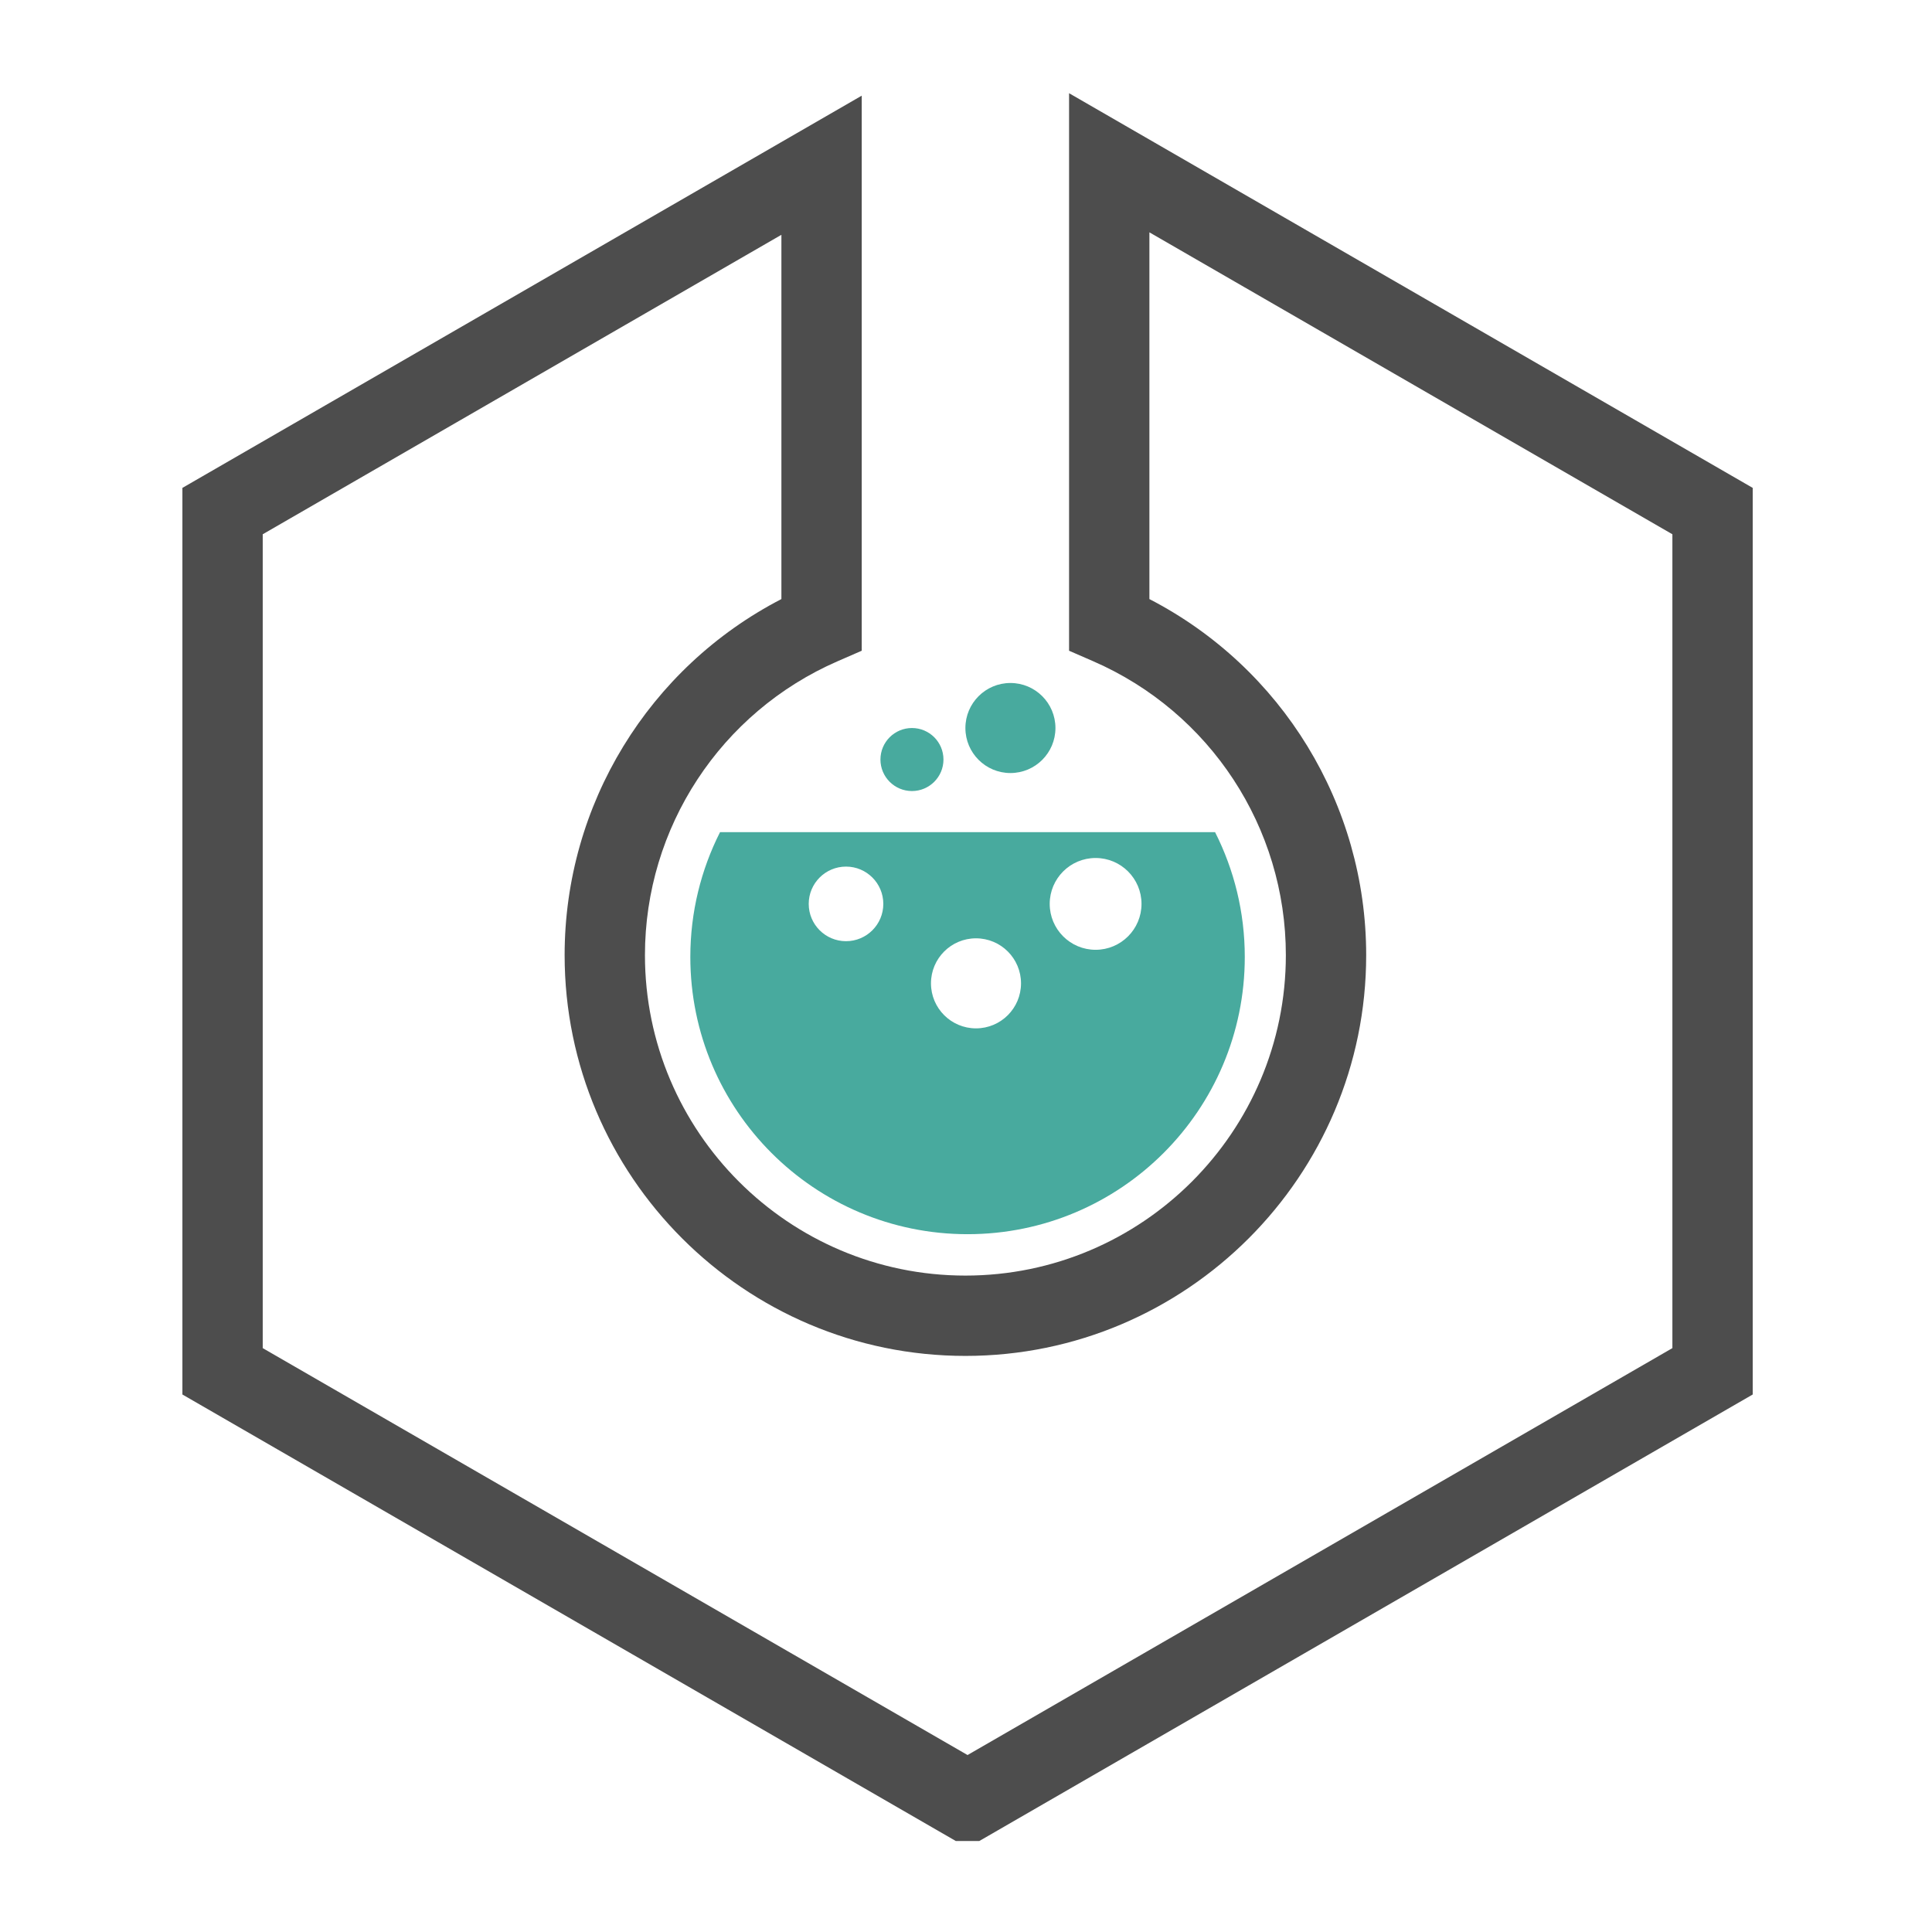
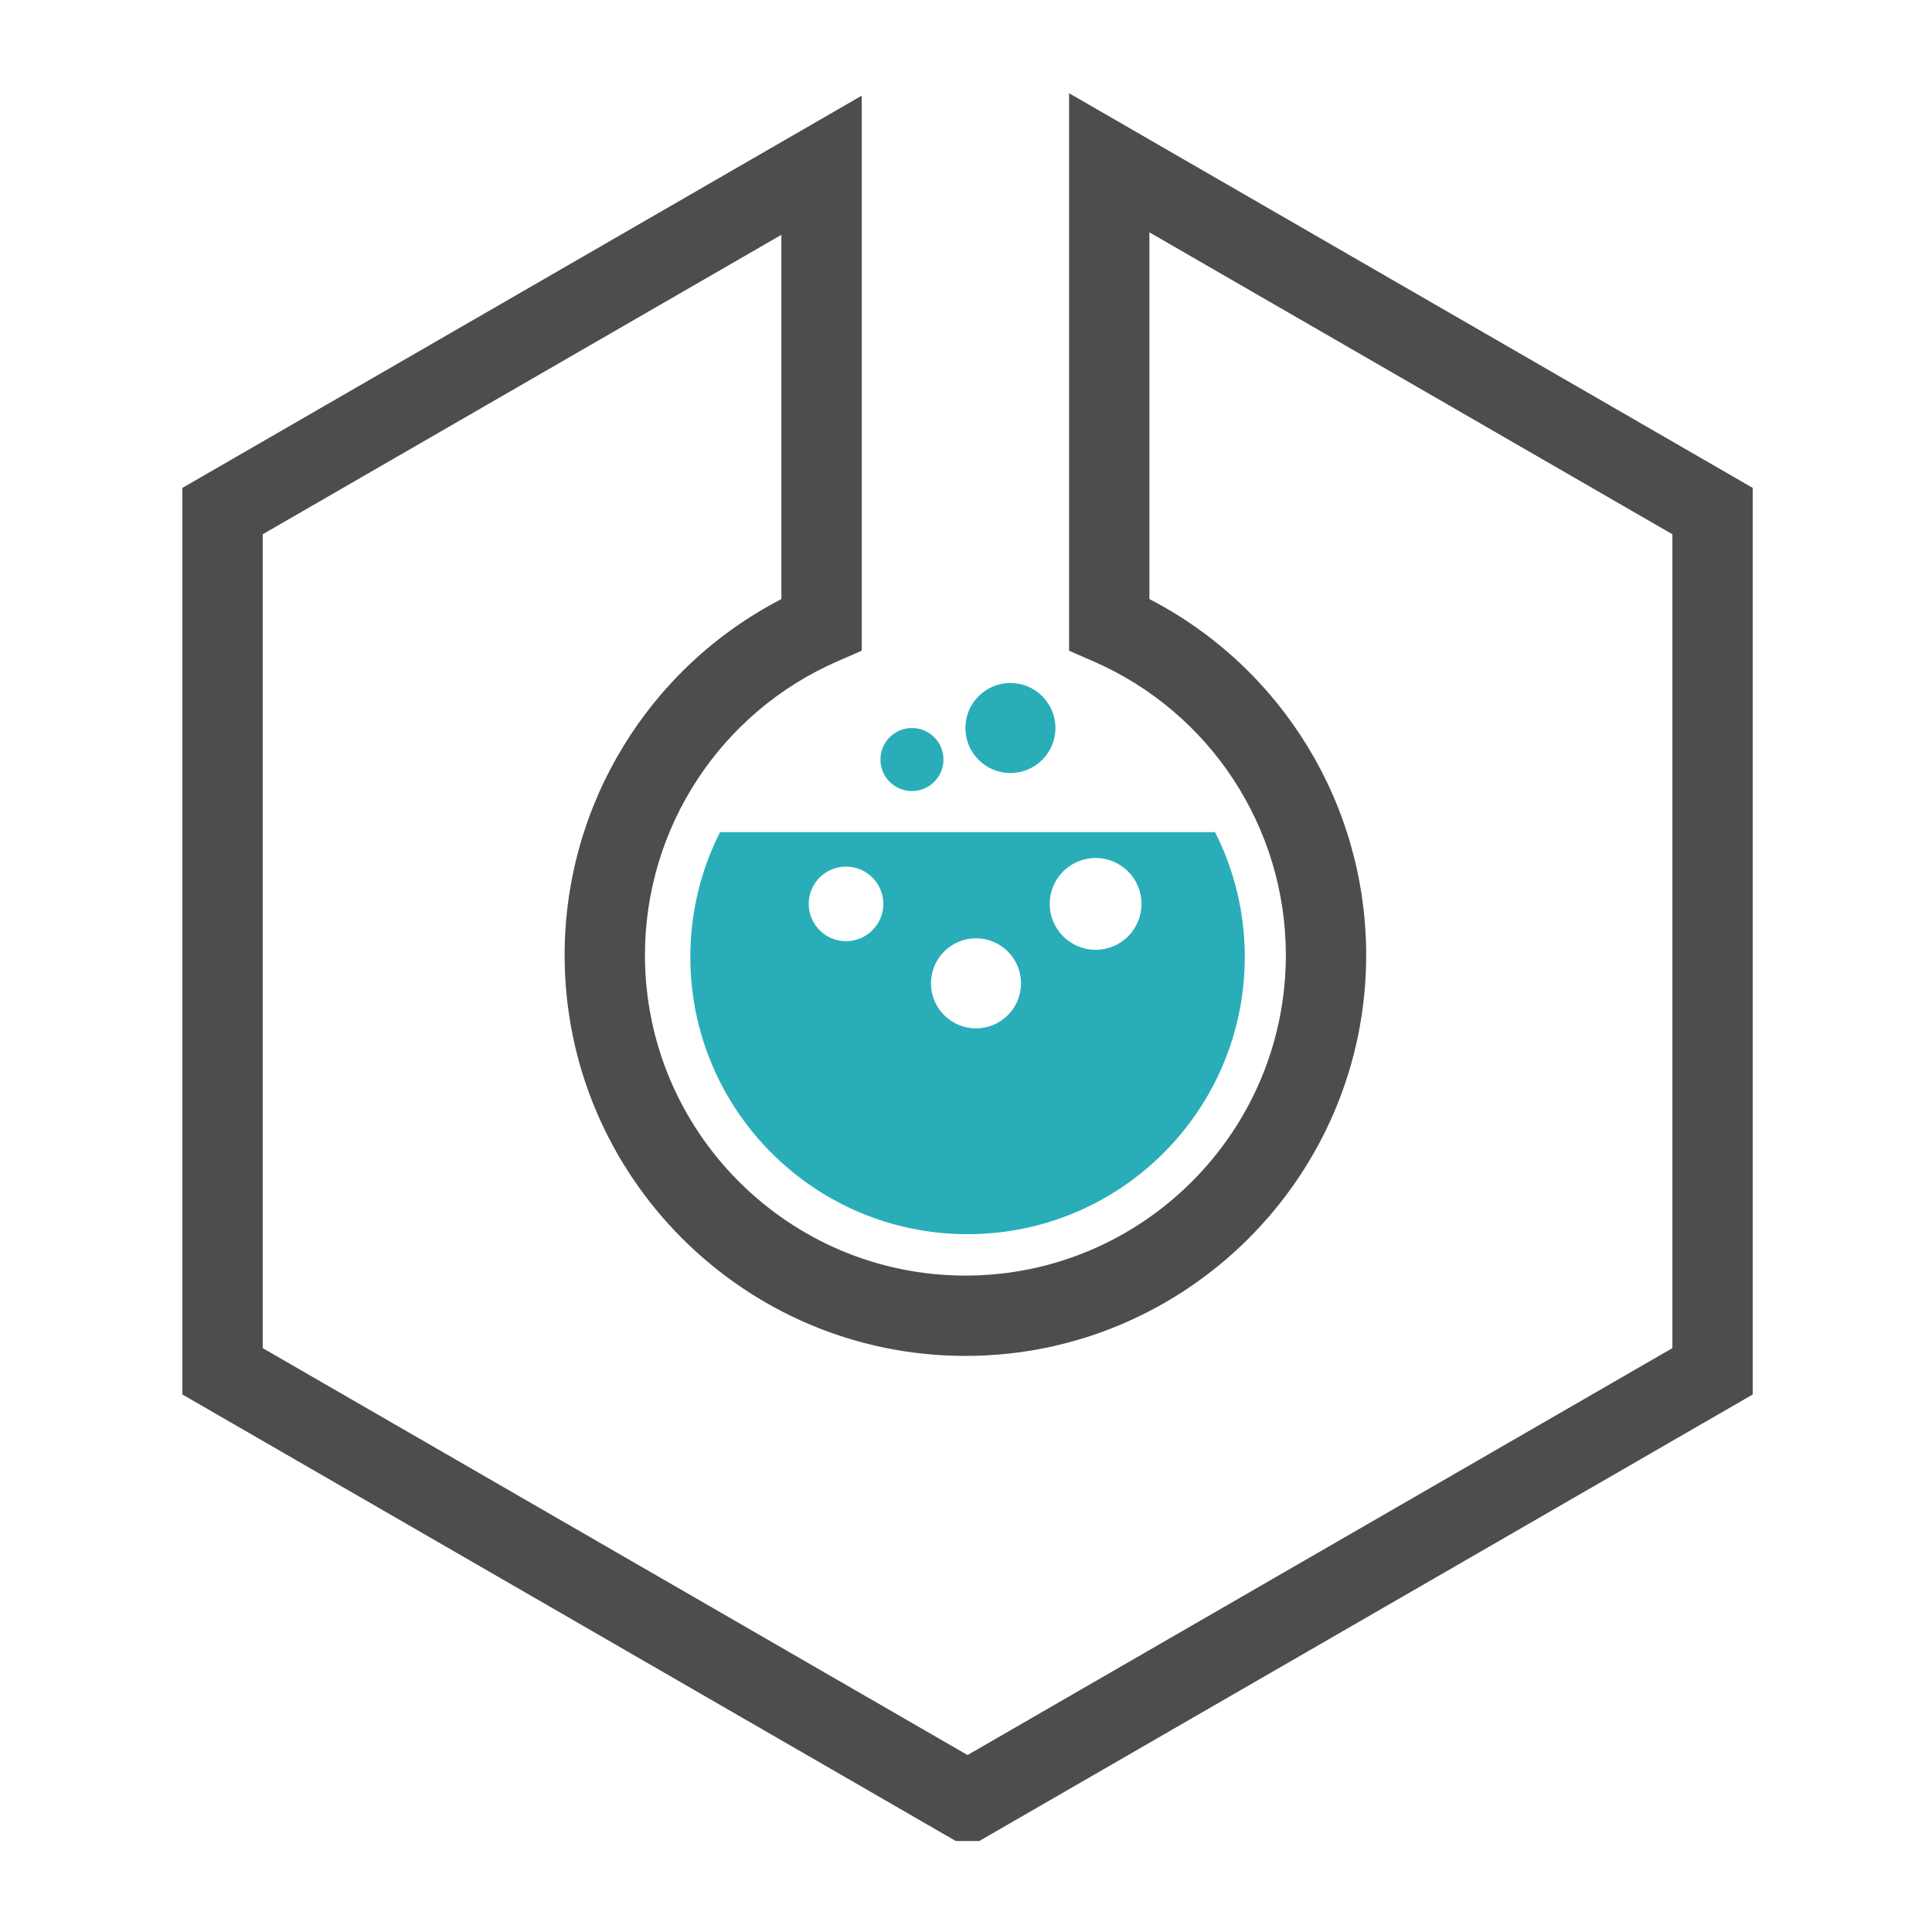
<svg xmlns="http://www.w3.org/2000/svg" version="1.1" id="Calque_1" x="0px" y="0px" width="1000px" height="1000px" viewBox="0 0 1000 1000" enable-background="new 0 0 1000 1000" xml:space="preserve">
  <g>
    <g>
      <polygon fill="#4D4D4D" points="500.8,932.408 501.281,932.129 500.319,932.129   " />
    </g>
    <g>
      <path fill="#4D4D4D" d="M506.854,952.918h-12.106L94.41,721.789V252.532L446.027,49.518v287.3l-12.485,5.44    c-60.576,26.389-99.718,86.099-99.718,152.115c0,91.461,74.408,165.868,165.868,165.868c91.458,0,165.865-74.407,165.865-165.868    c0-66.022-39.141-125.732-99.715-152.115l-12.493-5.44V48.245l353.853,204.284v469.26L506.854,952.918z M135.987,697.787    L500.8,908.405l364.825-210.618v-421.25l-270.699-156.28v189.82c68.596,35.455,112.209,106.356,112.209,184.296    c0,114.384-93.056,207.445-207.442,207.445s-207.445-93.062-207.445-207.445c0-77.934,43.61-148.835,112.203-184.296V121.533    L135.987,276.534V697.787z" />
    </g>
    <g>
      <line fill="#4D4D4D" x1="868.926" y1="719.881" x2="886.414" y2="709.788" />
    </g>
    <g>
      <path fill="#4D4D4D" d="M115.199,316.191" />
    </g>
  </g>
  <g>
    <g>
      <g>
-         <path fill="#48AA9E" d="M628.928,430.731H372.681c-9.808,19.42-15.368,41.345-15.368,64.593     c0,79.245,64.243,143.49,143.493,143.49c79.249,0,143.493-64.245,143.493-143.49     C644.299,472.077,638.742,450.151,628.928,430.731z M437.898,487.158c-10.661,0-19.304-8.643-19.304-19.304     s8.643-19.304,19.304-19.304s19.304,8.643,19.304,19.304S448.559,487.158,437.898,487.158z M505.171,532.279     c-12.868,0-23.3-10.436-23.3-23.301c0-12.877,10.432-23.306,23.3-23.306c12.877,0,23.306,10.429,23.306,23.306     C528.477,521.844,518.048,532.279,505.171,532.279z M567.084,491.612c-13.12,0-23.758-10.638-23.758-23.758     s10.638-23.758,23.758-23.758c13.121,0,23.759,10.638,23.759,23.758S580.205,491.612,567.084,491.612z" />
+         <path fill="#29AEB9" d="M628.928,430.731H372.681c-9.808,19.42-15.368,41.345-15.368,64.593     c0,79.245,64.243,143.49,143.493,143.49c79.249,0,143.493-64.245,143.493-143.49     C644.299,472.077,638.742,450.151,628.928,430.731z M437.898,487.158c-10.661,0-19.304-8.643-19.304-19.304     s8.643-19.304,19.304-19.304s19.304,8.643,19.304,19.304S448.559,487.158,437.898,487.158z M505.171,532.279     c-12.868,0-23.3-10.436-23.3-23.301c0-12.877,10.432-23.306,23.3-23.306c12.877,0,23.306,10.429,23.306,23.306     C528.477,521.844,518.048,532.279,505.171,532.279z M567.084,491.612c-13.12,0-23.758-10.638-23.758-23.758     s10.638-23.758,23.758-23.758c13.121,0,23.759,10.638,23.759,23.758S580.205,491.612,567.084,491.612z" />
      </g>
    </g>
  </g>
  <g>
-     <path fill="#48AA9E" d="M546.296,376.822c0,12.865-10.429,23.301-23.306,23.301c-12.865,0-23.301-10.436-23.301-23.301   c0-12.877,10.436-23.306,23.301-23.306C535.867,353.517,546.296,363.945,546.296,376.822z" />
+     <path fill="#29AEB9" d="M546.296,376.822c0,12.865-10.429,23.301-23.306,23.301c-12.865,0-23.301-10.436-23.301-23.301   c0-12.877,10.436-23.306,23.301-23.306C535.867,353.517,546.296,363.945,546.296,376.822z" />
  </g>
  <g>
-     <path fill="#48AA9E" d="M488.338,393.133c0,9.002-7.302,16.311-16.311,16.311c-9.008,0-16.311-7.309-16.311-16.311   c0-9.014,7.303-16.311,16.311-16.311C481.036,376.822,488.338,384.119,488.338,393.133z" />
+     <path fill="#29AEB9" d="M488.338,393.133c0,9.002-7.302,16.311-16.311,16.311c-9.008,0-16.311-7.309-16.311-16.311   c0-9.014,7.303-16.311,16.311-16.311C481.036,376.822,488.338,384.119,488.338,393.133z" />
  </g>
</svg>
